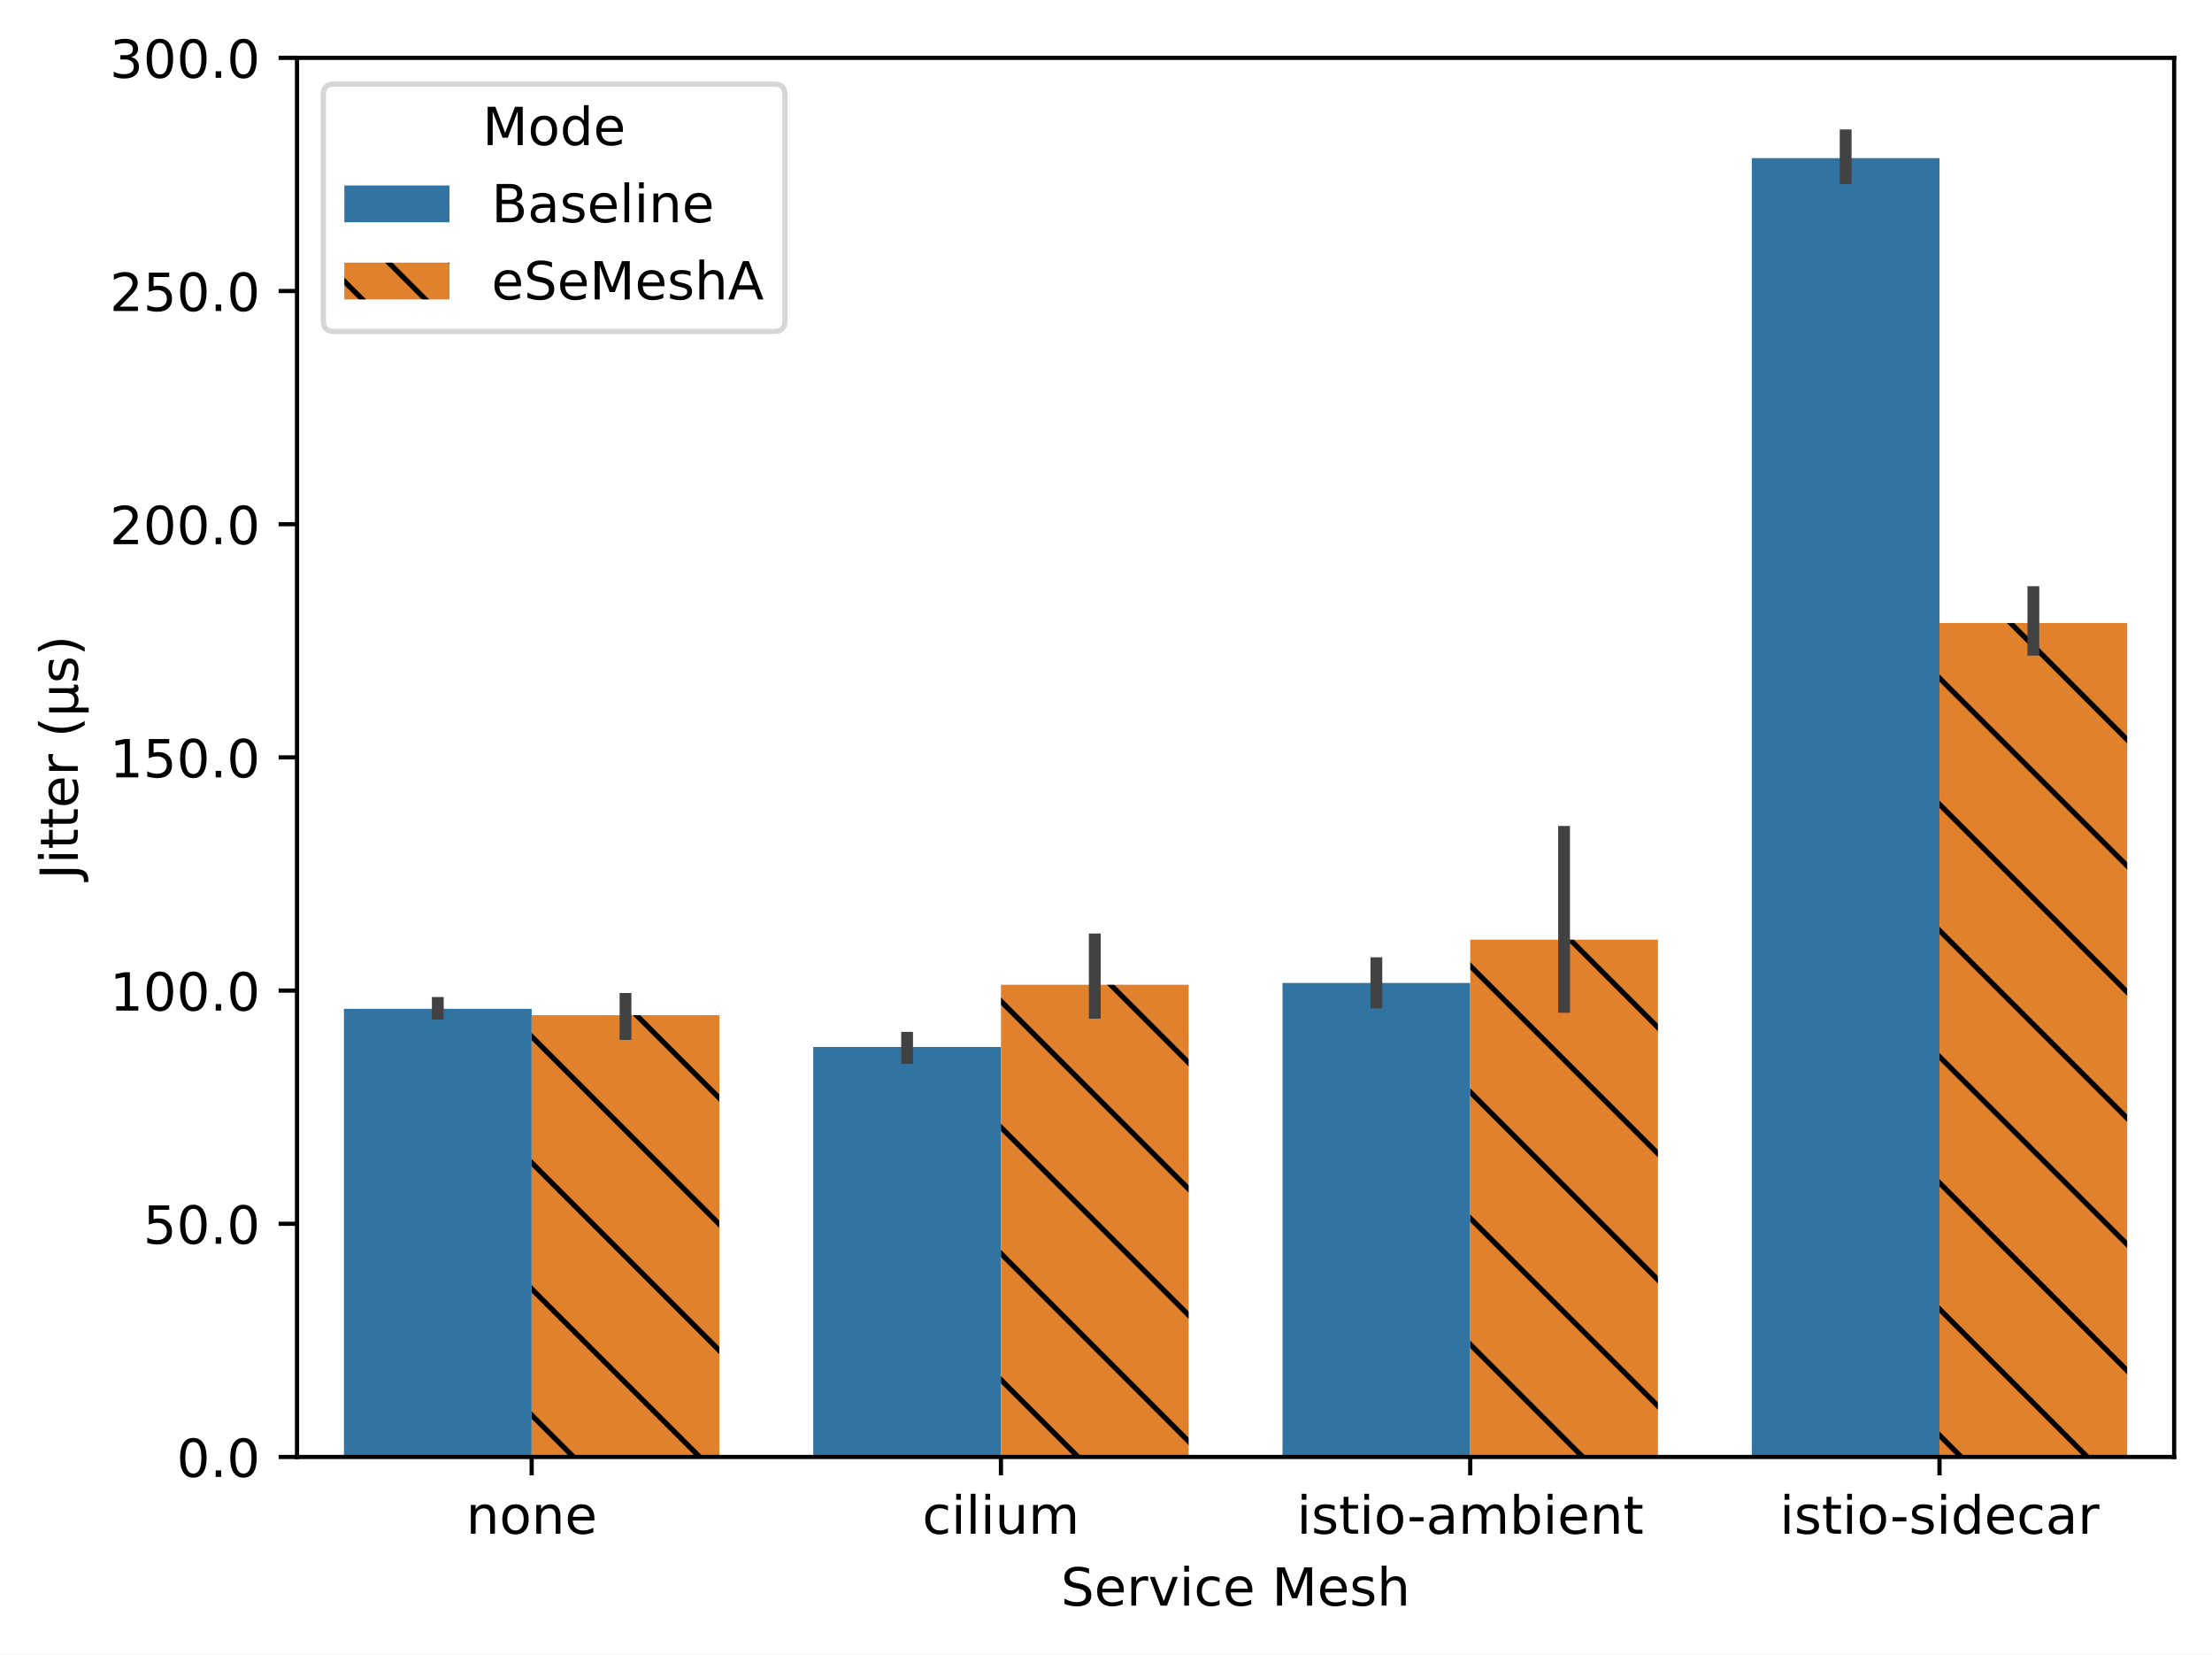
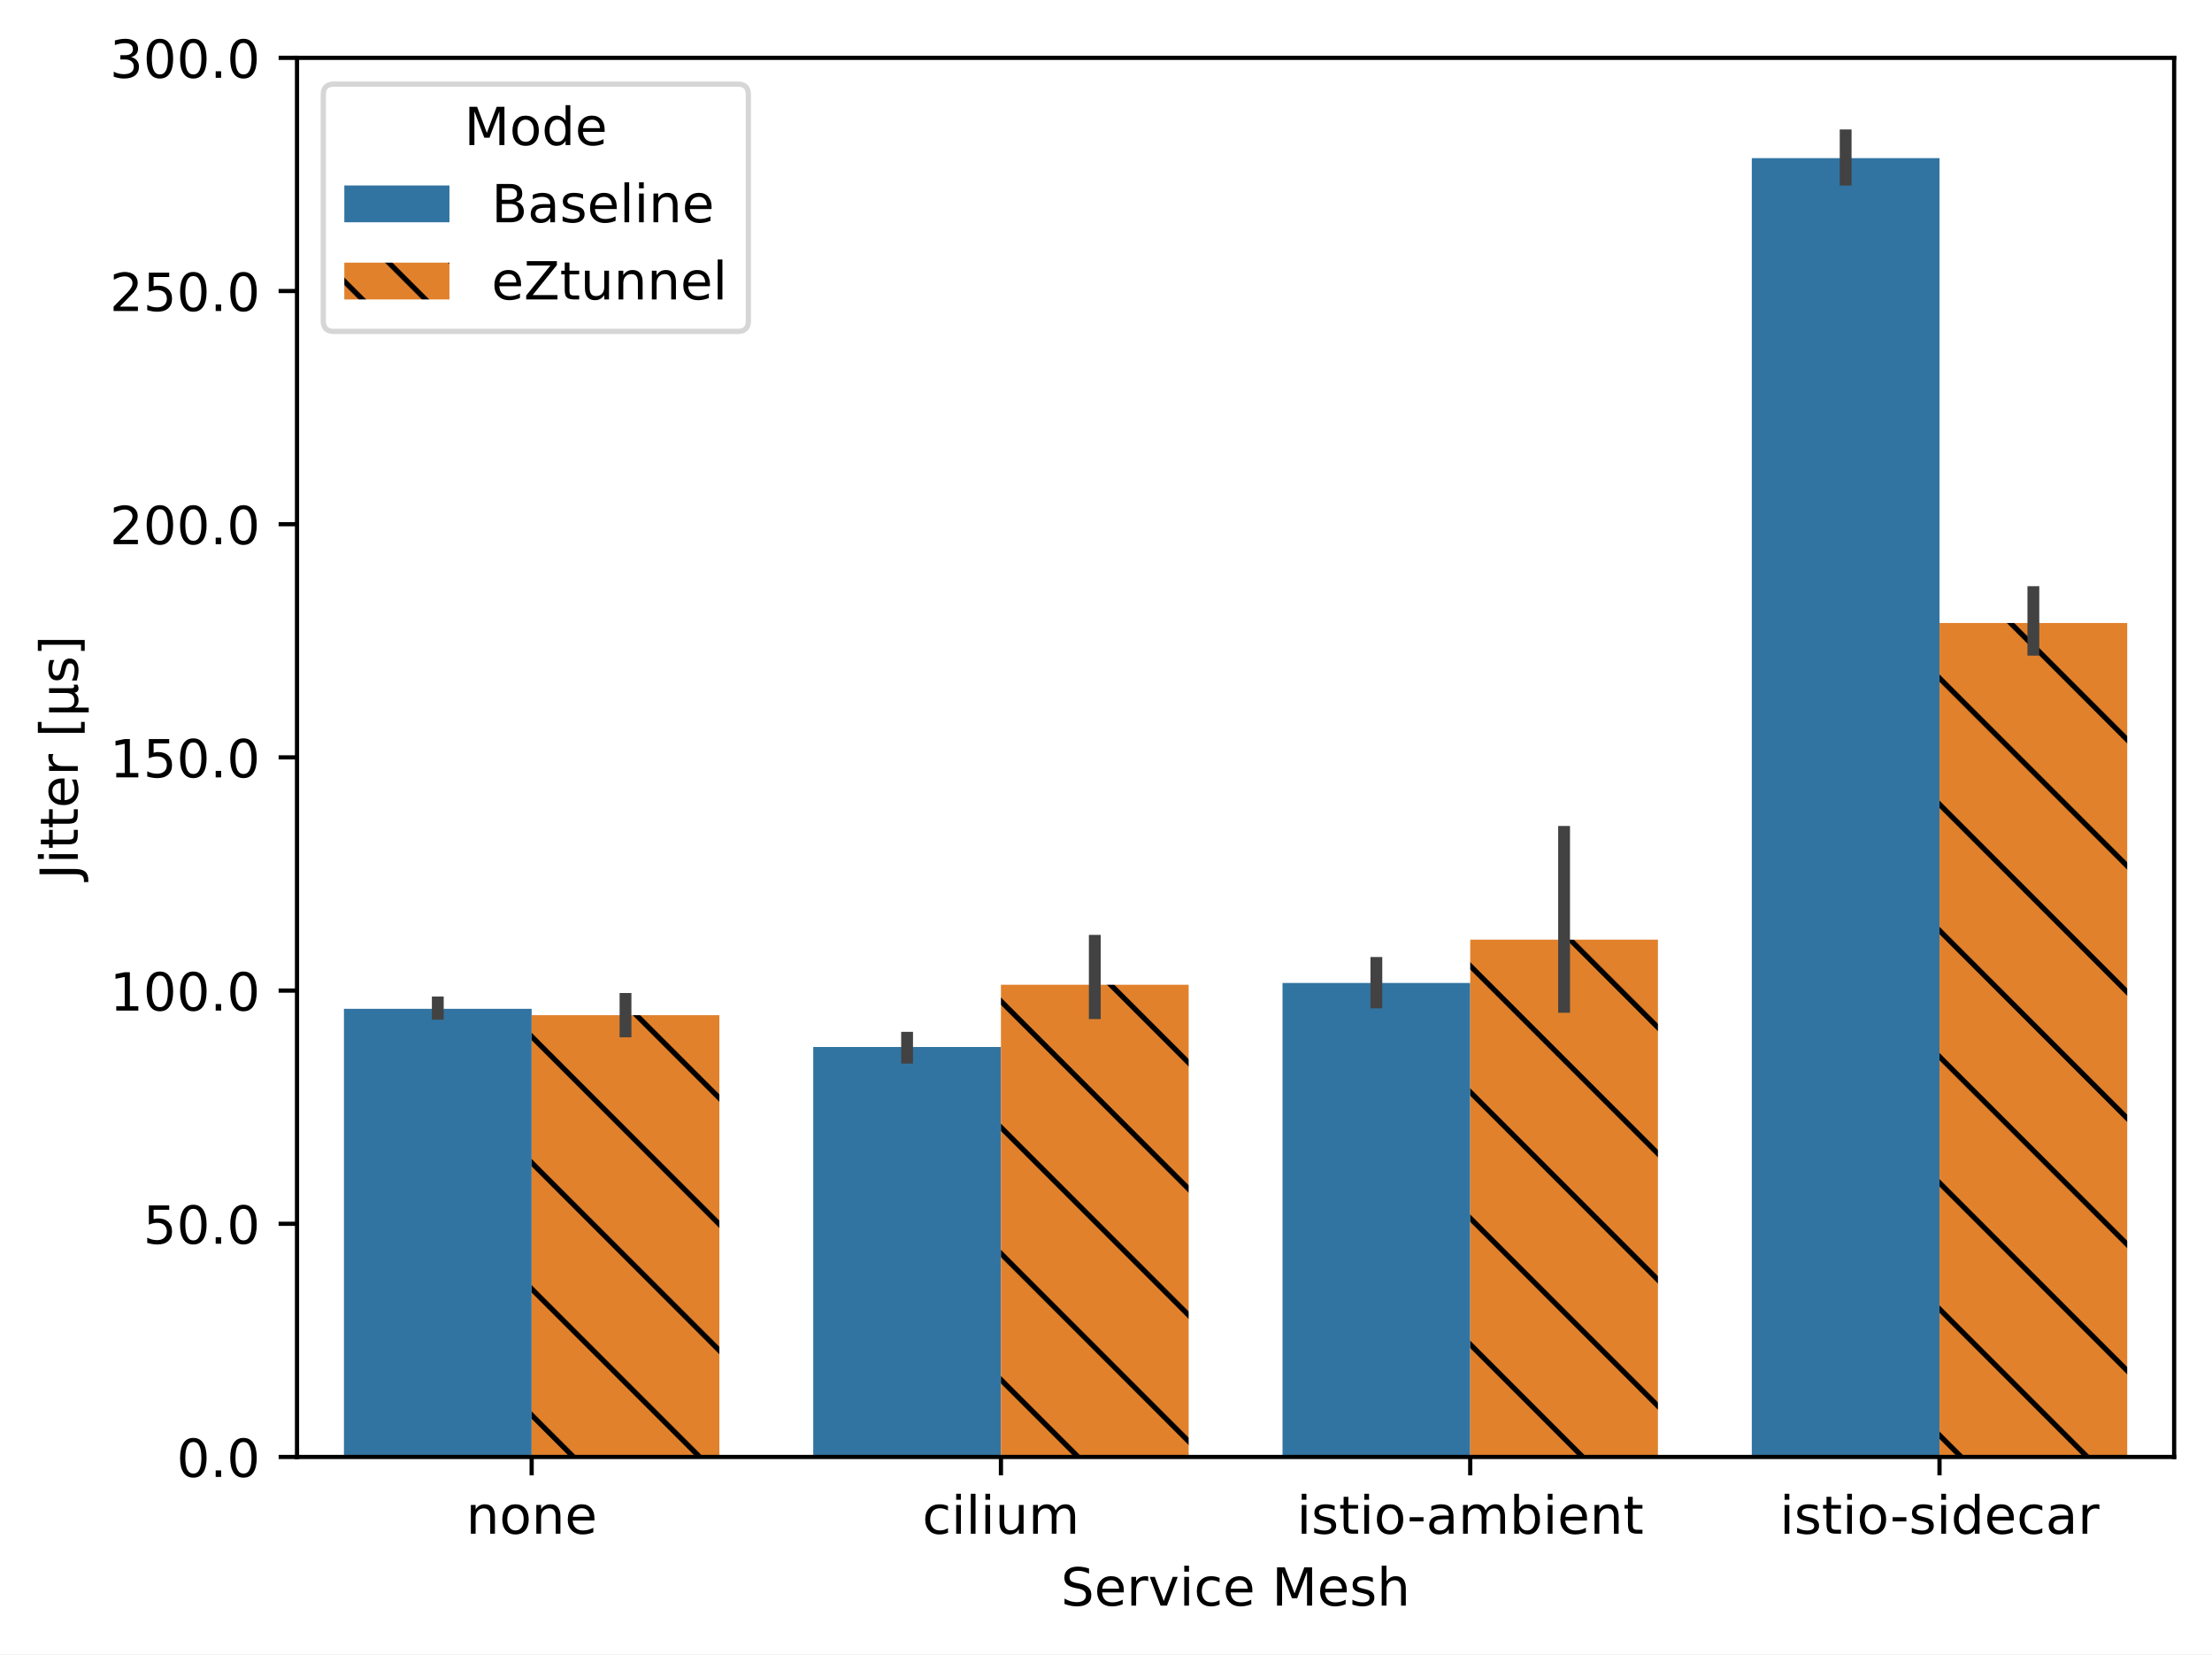
<svg xmlns="http://www.w3.org/2000/svg" xmlns:xlink="http://www.w3.org/1999/xlink" width="420.826pt" height="314.667pt" viewBox="0 0 420.826 314.667" version="1.1">
  <defs>
    <style type="text/css">*{stroke-linejoin: round; stroke-linecap: butt}</style>
  </defs>
  <g id="figure_1">
    <g id="patch_1">
      <path d="M 0 314.667  L 420.826 314.667  L 420.826 0  L 0 0  z " style="fill: #ffffff" />
    </g>
    <g id="axes_1">
      <g id="patch_2">
        <path d="M 56.506 277.111  L 413.626 277.111  L 413.626 10.999  L 56.506 10.999  z " style="fill: #ffffff" />
      </g>
      <g id="patch_3">
        <path d="M 65.434 277.111  L 101.146 277.111  L 101.146 191.876  L 65.434 191.876  z " clip-path="url(#p3c549afa64)" style="fill: #3274a1" />
      </g>
      <g id="patch_4">
        <path d="M 154.714 277.111  L 190.426 277.111  L 190.426 199.13  L 154.714 199.13  z " clip-path="url(#p3c549afa64)" style="fill: #3274a1" />
      </g>
      <g id="patch_5">
        <path d="M 243.994 277.111  L 279.706 277.111  L 279.706 186.956  L 243.994 186.956  z " clip-path="url(#p3c549afa64)" style="fill: #3274a1" />
      </g>
      <g id="patch_6">
        <path d="M 333.274 277.111  L 368.986 277.111  L 368.986 30.08  L 333.274 30.08  z " clip-path="url(#p3c549afa64)" style="fill: #3274a1" />
      </g>
      <g id="patch_7">
        <path d="M 101.146 277.111  L 136.858 277.111  L 136.858 193.081  L 101.146 193.081  z " clip-path="url(#p3c549afa64)" style="fill: url(#he0cd103566)" />
      </g>
      <g id="patch_8">
        <path d="M 190.426 277.111  L 226.138 277.111  L 226.138 187.296  L 190.426 187.296  z " clip-path="url(#p3c549afa64)" style="fill: url(#he0cd103566)" />
      </g>
      <g id="patch_9">
        <path d="M 279.706 277.111  L 315.418 277.111  L 315.418 178.722  L 279.706 178.722  z " clip-path="url(#p3c549afa64)" style="fill: url(#he0cd103566)" />
      </g>
      <g id="patch_10">
        <path d="M 368.986 277.111  L 404.698 277.111  L 404.698 118.493  L 368.986 118.493  z " clip-path="url(#p3c549afa64)" style="fill: url(#he0cd103566)" />
      </g>
      <g id="patch_11">
        <path d="M 101.146 277.111  L 101.146 277.111  L 101.146 277.111  L 101.146 277.111  z " clip-path="url(#p3c549afa64)" style="fill: #3274a1" />
      </g>
      <g id="patch_12">
        <path d="M 101.146 277.111  L 101.146 277.111  L 101.146 277.111  L 101.146 277.111  z " clip-path="url(#p3c549afa64)" style="fill: #e1812c" />
      </g>
      <g id="matplotlib.axis_1">
        <g id="xtick_1">
          <g id="line2d_1">
            <defs>
              <path id="mbcb02aef95" d="M 0 0  L 0 3.5  " style="stroke: #000000; stroke-width: 0.8" />
            </defs>
            <g>
              <use xlink:href="#mbcb02aef95" x="101.146" y="277.111" style="stroke: #000000; stroke-width: 0.8" />
            </g>
          </g>
          <g id="text_1">
            <g transform="translate(88.67281 291.7097) scale(0.1 -0.1)">
              <defs>
                <path id="DejaVuSans-6e" d="M 3513 2113  L 3513 0  L 2938 0  L 2938 2094  Q 2938 2591 2744 2837  Q 2550 3084 2163 3084  Q 1697 3084 1428 2787  Q 1159 2491 1159 1978  L 1159 0  L 581 0  L 581 3500  L 1159 3500  L 1159 2956  Q 1366 3272 1645 3428  Q 1925 3584 2291 3584  Q 2894 3584 3203 3211  Q 3513 2838 3513 2113  z " transform="scale(0.015625)" />
                <path id="DejaVuSans-6f" d="M 1959 3097  Q 1497 3097 1228 2736  Q 959 2375 959 1747  Q 959 1119 1226 758  Q 1494 397 1959 397  Q 2419 397 2687 759  Q 2956 1122 2956 1747  Q 2956 2369 2687 2733  Q 2419 3097 1959 3097  z M 1959 3584  Q 2709 3584 3137 3096  Q 3566 2609 3566 1747  Q 3566 888 3137 398  Q 2709 -91 1959 -91  Q 1206 -91 779 398  Q 353 888 353 1747  Q 353 2609 779 3096  Q 1206 3584 1959 3584  z " transform="scale(0.015625)" />
                <path id="DejaVuSans-65" d="M 3597 1894  L 3597 1613  L 953 1613  Q 991 1019 1311 708  Q 1631 397 2203 397  Q 2534 397 2845 478  Q 3156 559 3463 722  L 3463 178  Q 3153 47 2828 -22  Q 2503 -91 2169 -91  Q 1331 -91 842 396  Q 353 884 353 1716  Q 353 2575 817 3079  Q 1281 3584 2069 3584  Q 2775 3584 3186 3129  Q 3597 2675 3597 1894  z M 3022 2063  Q 3016 2534 2758 2815  Q 2500 3097 2075 3097  Q 1594 3097 1305 2825  Q 1016 2553 972 2059  L 3022 2063  z " transform="scale(0.015625)" />
              </defs>
              <use xlink:href="#DejaVuSans-6e" />
              <use xlink:href="#DejaVuSans-6f" transform="translate(63.37891 0)" />
              <use xlink:href="#DejaVuSans-6e" transform="translate(124.5605 0)" />
              <use xlink:href="#DejaVuSans-65" transform="translate(187.9395 0)" />
            </g>
          </g>
        </g>
        <g id="xtick_2">
          <g id="line2d_2">
            <g>
              <use xlink:href="#mbcb02aef95" x="190.426" y="277.111" style="stroke: #000000; stroke-width: 0.8" />
            </g>
          </g>
          <g id="text_2">
            <g transform="translate(175.4708 291.7097) scale(0.1 -0.1)">
              <defs>
                <path id="DejaVuSans-63" d="M 3122 3366  L 3122 2828  Q 2878 2963 2633 3030  Q 2388 3097 2138 3097  Q 1578 3097 1268 2742  Q 959 2388 959 1747  Q 959 1106 1268 751  Q 1578 397 2138 397  Q 2388 397 2633 464  Q 2878 531 3122 666  L 3122 134  Q 2881 22 2623 -34  Q 2366 -91 2075 -91  Q 1284 -91 818 406  Q 353 903 353 1747  Q 353 2603 823 3093  Q 1294 3584 2113 3584  Q 2378 3584 2631 3529  Q 2884 3475 3122 3366  z " transform="scale(0.015625)" />
                <path id="DejaVuSans-69" d="M 603 3500  L 1178 3500  L 1178 0  L 603 0  L 603 3500  z M 603 4863  L 1178 4863  L 1178 4134  L 603 4134  L 603 4863  z " transform="scale(0.015625)" />
                <path id="DejaVuSans-6c" d="M 603 4863  L 1178 4863  L 1178 0  L 603 0  L 603 4863  z " transform="scale(0.015625)" />
                <path id="DejaVuSans-75" d="M 544 1381  L 544 3500  L 1119 3500  L 1119 1403  Q 1119 906 1312 657  Q 1506 409 1894 409  Q 2359 409 2629 706  Q 2900 1003 2900 1516  L 2900 3500  L 3475 3500  L 3475 0  L 2900 0  L 2900 538  Q 2691 219 2414 64  Q 2138 -91 1772 -91  Q 1169 -91 856 284  Q 544 659 544 1381  z M 1991 3584  L 1991 3584  z " transform="scale(0.015625)" />
                <path id="DejaVuSans-6d" d="M 3328 2828  Q 3544 3216 3844 3400  Q 4144 3584 4550 3584  Q 5097 3584 5394 3201  Q 5691 2819 5691 2113  L 5691 0  L 5113 0  L 5113 2094  Q 5113 2597 4934 2840  Q 4756 3084 4391 3084  Q 3944 3084 3684 2787  Q 3425 2491 3425 1978  L 3425 0  L 2847 0  L 2847 2094  Q 2847 2600 2669 2842  Q 2491 3084 2119 3084  Q 1678 3084 1418 2786  Q 1159 2488 1159 1978  L 1159 0  L 581 0  L 581 3500  L 1159 3500  L 1159 2956  Q 1356 3278 1631 3431  Q 1906 3584 2284 3584  Q 2666 3584 2933 3390  Q 3200 3197 3328 2828  z " transform="scale(0.015625)" />
              </defs>
              <use xlink:href="#DejaVuSans-63" />
              <use xlink:href="#DejaVuSans-69" transform="translate(54.98047 0)" />
              <use xlink:href="#DejaVuSans-6c" transform="translate(82.76367 0)" />
              <use xlink:href="#DejaVuSans-69" transform="translate(110.5469 0)" />
              <use xlink:href="#DejaVuSans-75" transform="translate(138.3301 0)" />
              <use xlink:href="#DejaVuSans-6d" transform="translate(201.709 0)" />
            </g>
          </g>
        </g>
        <g id="xtick_3">
          <g id="line2d_3">
            <g>
              <use xlink:href="#mbcb02aef95" x="279.706" y="277.111" style="stroke: #000000; stroke-width: 0.8" />
            </g>
          </g>
          <g id="text_3">
            <g transform="translate(246.7031 291.7097) scale(0.1 -0.1)">
              <defs>
                <path id="DejaVuSans-73" d="M 2834 3397  L 2834 2853  Q 2591 2978 2328 3040  Q 2066 3103 1784 3103  Q 1356 3103 1142 2972  Q 928 2841 928 2578  Q 928 2378 1081 2264  Q 1234 2150 1697 2047  L 1894 2003  Q 2506 1872 2764 1633  Q 3022 1394 3022 966  Q 3022 478 2636 193  Q 2250 -91 1575 -91  Q 1294 -91 989 -36  Q 684 19 347 128  L 347 722  Q 666 556 975 473  Q 1284 391 1588 391  Q 1994 391 2212 530  Q 2431 669 2431 922  Q 2431 1156 2273 1281  Q 2116 1406 1581 1522  L 1381 1569  Q 847 1681 609 1914  Q 372 2147 372 2553  Q 372 3047 722 3315  Q 1072 3584 1716 3584  Q 2034 3584 2315 3537  Q 2597 3491 2834 3397  z " transform="scale(0.015625)" />
                <path id="DejaVuSans-74" d="M 1172 4494  L 1172 3500  L 2356 3500  L 2356 3053  L 1172 3053  L 1172 1153  Q 1172 725 1289 603  Q 1406 481 1766 481  L 2356 481  L 2356 0  L 1766 0  Q 1100 0 847 248  Q 594 497 594 1153  L 594 3053  L 172 3053  L 172 3500  L 594 3500  L 594 4494  L 1172 4494  z " transform="scale(0.015625)" />
                <path id="DejaVuSans-2d" d="M 313 2009  L 1997 2009  L 1997 1497  L 313 1497  L 313 2009  z " transform="scale(0.015625)" />
                <path id="DejaVuSans-61" d="M 2194 1759  Q 1497 1759 1228 1600  Q 959 1441 959 1056  Q 959 750 1161 570  Q 1363 391 1709 391  Q 2188 391 2477 730  Q 2766 1069 2766 1631  L 2766 1759  L 2194 1759  z M 3341 1997  L 3341 0  L 2766 0  L 2766 531  Q 2569 213 2275 61  Q 1981 -91 1556 -91  Q 1019 -91 701 211  Q 384 513 384 1019  Q 384 1609 779 1909  Q 1175 2209 1959 2209  L 2766 2209  L 2766 2266  Q 2766 2663 2505 2880  Q 2244 3097 1772 3097  Q 1472 3097 1187 3025  Q 903 2953 641 2809  L 641 3341  Q 956 3463 1253 3523  Q 1550 3584 1831 3584  Q 2591 3584 2966 3190  Q 3341 2797 3341 1997  z " transform="scale(0.015625)" />
                <path id="DejaVuSans-62" d="M 3116 1747  Q 3116 2381 2855 2742  Q 2594 3103 2138 3103  Q 1681 3103 1420 2742  Q 1159 2381 1159 1747  Q 1159 1113 1420 752  Q 1681 391 2138 391  Q 2594 391 2855 752  Q 3116 1113 3116 1747  z M 1159 2969  Q 1341 3281 1617 3432  Q 1894 3584 2278 3584  Q 2916 3584 3314 3078  Q 3713 2572 3713 1747  Q 3713 922 3314 415  Q 2916 -91 2278 -91  Q 1894 -91 1617 61  Q 1341 213 1159 525  L 1159 0  L 581 0  L 581 4863  L 1159 4863  L 1159 2969  z " transform="scale(0.015625)" />
              </defs>
              <use xlink:href="#DejaVuSans-69" />
              <use xlink:href="#DejaVuSans-73" transform="translate(27.7832 0)" />
              <use xlink:href="#DejaVuSans-74" transform="translate(79.88281 0)" />
              <use xlink:href="#DejaVuSans-69" transform="translate(119.0918 0)" />
              <use xlink:href="#DejaVuSans-6f" transform="translate(146.875 0)" />
              <use xlink:href="#DejaVuSans-2d" transform="translate(209.9316 0)" />
              <use xlink:href="#DejaVuSans-61" transform="translate(246.0156 0)" />
              <use xlink:href="#DejaVuSans-6d" transform="translate(307.2949 0)" />
              <use xlink:href="#DejaVuSans-62" transform="translate(404.707 0)" />
              <use xlink:href="#DejaVuSans-69" transform="translate(468.1836 0)" />
              <use xlink:href="#DejaVuSans-65" transform="translate(495.9668 0)" />
              <use xlink:href="#DejaVuSans-6e" transform="translate(557.4902 0)" />
              <use xlink:href="#DejaVuSans-74" transform="translate(620.8691 0)" />
            </g>
          </g>
        </g>
        <g id="xtick_4">
          <g id="line2d_4">
            <g>
              <use xlink:href="#mbcb02aef95" x="368.986" y="277.111" style="stroke: #000000; stroke-width: 0.8" />
            </g>
          </g>
          <g id="text_4">
            <g transform="translate(338.573 291.7097) scale(0.1 -0.1)">
              <defs>
                <path id="DejaVuSans-64" d="M 2906 2969  L 2906 4863  L 3481 4863  L 3481 0  L 2906 0  L 2906 525  Q 2725 213 2448 61  Q 2172 -91 1784 -91  Q 1150 -91 751 415  Q 353 922 353 1747  Q 353 2572 751 3078  Q 1150 3584 1784 3584  Q 2172 3584 2448 3432  Q 2725 3281 2906 2969  z M 947 1747  Q 947 1113 1208 752  Q 1469 391 1925 391  Q 2381 391 2643 752  Q 2906 1113 2906 1747  Q 2906 2381 2643 2742  Q 2381 3103 1925 3103  Q 1469 3103 1208 2742  Q 947 2381 947 1747  z " transform="scale(0.015625)" />
                <path id="DejaVuSans-72" d="M 2631 2963  Q 2534 3019 2420 3045  Q 2306 3072 2169 3072  Q 1681 3072 1420 2755  Q 1159 2438 1159 1844  L 1159 0  L 581 0  L 581 3500  L 1159 3500  L 1159 2956  Q 1341 3275 1631 3429  Q 1922 3584 2338 3584  Q 2397 3584 2469 3576  Q 2541 3569 2628 3553  L 2631 2963  z " transform="scale(0.015625)" />
              </defs>
              <use xlink:href="#DejaVuSans-69" />
              <use xlink:href="#DejaVuSans-73" transform="translate(27.7832 0)" />
              <use xlink:href="#DejaVuSans-74" transform="translate(79.88281 0)" />
              <use xlink:href="#DejaVuSans-69" transform="translate(119.0918 0)" />
              <use xlink:href="#DejaVuSans-6f" transform="translate(146.875 0)" />
              <use xlink:href="#DejaVuSans-2d" transform="translate(209.9316 0)" />
              <use xlink:href="#DejaVuSans-73" transform="translate(246.0156 0)" />
              <use xlink:href="#DejaVuSans-69" transform="translate(298.1152 0)" />
              <use xlink:href="#DejaVuSans-64" transform="translate(325.8984 0)" />
              <use xlink:href="#DejaVuSans-65" transform="translate(389.375 0)" />
              <use xlink:href="#DejaVuSans-63" transform="translate(450.8984 0)" />
              <use xlink:href="#DejaVuSans-61" transform="translate(505.8789 0)" />
              <use xlink:href="#DejaVuSans-72" transform="translate(567.1582 0)" />
            </g>
          </g>
        </g>
        <g id="text_5">
          <g transform="translate(201.8327 305.3878) scale(0.1 -0.1)">
            <defs>
              <path id="DejaVuSans-53" d="M 3425 4513  L 3425 3897  Q 3066 4069 2747 4153  Q 2428 4238 2131 4238  Q 1616 4238 1336 4038  Q 1056 3838 1056 3469  Q 1056 3159 1242 3001  Q 1428 2844 1947 2747  L 2328 2669  Q 3034 2534 3370 2195  Q 3706 1856 3706 1288  Q 3706 609 3251 259  Q 2797 -91 1919 -91  Q 1588 -91 1214 -16  Q 841 59 441 206  L 441 856  Q 825 641 1194 531  Q 1563 422 1919 422  Q 2459 422 2753 634  Q 3047 847 3047 1241  Q 3047 1584 2836 1778  Q 2625 1972 2144 2069  L 1759 2144  Q 1053 2284 737 2584  Q 422 2884 422 3419  Q 422 4038 858 4394  Q 1294 4750 2059 4750  Q 2388 4750 2728 4690  Q 3069 4631 3425 4513  z " transform="scale(0.015625)" />
              <path id="DejaVuSans-76" d="M 191 3500  L 800 3500  L 1894 563  L 2988 3500  L 3597 3500  L 2284 0  L 1503 0  L 191 3500  z " transform="scale(0.015625)" />
              <path id="DejaVuSans-20" transform="scale(0.015625)" />
              <path id="DejaVuSans-4d" d="M 628 4666  L 1569 4666  L 2759 1491  L 3956 4666  L 4897 4666  L 4897 0  L 4281 0  L 4281 4097  L 3078 897  L 2444 897  L 1241 4097  L 1241 0  L 628 0  L 628 4666  z " transform="scale(0.015625)" />
              <path id="DejaVuSans-68" d="M 3513 2113  L 3513 0  L 2938 0  L 2938 2094  Q 2938 2591 2744 2837  Q 2550 3084 2163 3084  Q 1697 3084 1428 2787  Q 1159 2491 1159 1978  L 1159 0  L 581 0  L 581 4863  L 1159 4863  L 1159 2956  Q 1366 3272 1645 3428  Q 1925 3584 2291 3584  Q 2894 3584 3203 3211  Q 3513 2838 3513 2113  z " transform="scale(0.015625)" />
            </defs>
            <use xlink:href="#DejaVuSans-53" />
            <use xlink:href="#DejaVuSans-65" transform="translate(63.47656 0)" />
            <use xlink:href="#DejaVuSans-72" transform="translate(125 0)" />
            <use xlink:href="#DejaVuSans-76" transform="translate(166.1133 0)" />
            <use xlink:href="#DejaVuSans-69" transform="translate(225.293 0)" />
            <use xlink:href="#DejaVuSans-63" transform="translate(253.0762 0)" />
            <use xlink:href="#DejaVuSans-65" transform="translate(308.0566 0)" />
            <use xlink:href="#DejaVuSans-20" transform="translate(369.5801 0)" />
            <use xlink:href="#DejaVuSans-4d" transform="translate(401.3672 0)" />
            <use xlink:href="#DejaVuSans-65" transform="translate(487.6465 0)" />
            <use xlink:href="#DejaVuSans-73" transform="translate(549.1699 0)" />
            <use xlink:href="#DejaVuSans-68" transform="translate(601.2695 0)" />
          </g>
        </g>
      </g>
      <g id="matplotlib.axis_2">
        <g id="ytick_1">
          <g id="line2d_5">
            <defs>
              <path id="me5179b328b" d="M 0 0  L -3.5 0  " style="stroke: #000000; stroke-width: 0.8" />
            </defs>
            <g>
              <use xlink:href="#me5179b328b" x="56.506" y="277.111" style="stroke: #000000; stroke-width: 0.8" />
            </g>
          </g>
          <g id="text_6">
            <g transform="translate(33.60312 280.9104) scale(0.1 -0.1)">
              <defs>
                <path id="DejaVuSans-30" d="M 2034 4250  Q 1547 4250 1301 3770  Q 1056 3291 1056 2328  Q 1056 1369 1301 889  Q 1547 409 2034 409  Q 2525 409 2770 889  Q 3016 1369 3016 2328  Q 3016 3291 2770 3770  Q 2525 4250 2034 4250  z M 2034 4750  Q 2819 4750 3233 4129  Q 3647 3509 3647 2328  Q 3647 1150 3233 529  Q 2819 -91 2034 -91  Q 1250 -91 836 529  Q 422 1150 422 2328  Q 422 3509 836 4129  Q 1250 4750 2034 4750  z " transform="scale(0.015625)" />
                <path id="DejaVuSans-2e" d="M 684 794  L 1344 794  L 1344 0  L 684 0  L 684 794  z " transform="scale(0.015625)" />
              </defs>
              <use xlink:href="#DejaVuSans-30" />
              <use xlink:href="#DejaVuSans-2e" transform="translate(63.62305 0)" />
              <use xlink:href="#DejaVuSans-30" transform="translate(95.41016 0)" />
            </g>
          </g>
        </g>
        <g id="ytick_2">
          <g id="line2d_6">
            <g>
              <use xlink:href="#me5179b328b" x="56.506" y="232.759" style="stroke: #000000; stroke-width: 0.8" />
            </g>
          </g>
          <g id="text_7">
            <g transform="translate(27.24063 236.5584) scale(0.1 -0.1)">
              <defs>
                <path id="DejaVuSans-35" d="M 691 4666  L 3169 4666  L 3169 4134  L 1269 4134  L 1269 2991  Q 1406 3038 1543 3061  Q 1681 3084 1819 3084  Q 2600 3084 3056 2656  Q 3513 2228 3513 1497  Q 3513 744 3044 326  Q 2575 -91 1722 -91  Q 1428 -91 1123 -41  Q 819 9 494 109  L 494 744  Q 775 591 1075 516  Q 1375 441 1709 441  Q 2250 441 2565 725  Q 2881 1009 2881 1497  Q 2881 1984 2565 2268  Q 2250 2553 1709 2553  Q 1456 2553 1204 2497  Q 953 2441 691 2322  L 691 4666  z " transform="scale(0.015625)" />
              </defs>
              <use xlink:href="#DejaVuSans-35" />
              <use xlink:href="#DejaVuSans-30" transform="translate(63.62305 0)" />
              <use xlink:href="#DejaVuSans-2e" transform="translate(127.2461 0)" />
              <use xlink:href="#DejaVuSans-30" transform="translate(159.0332 0)" />
            </g>
          </g>
        </g>
        <g id="ytick_3">
          <g id="line2d_7">
            <g>
              <use xlink:href="#me5179b328b" x="56.506" y="188.407" style="stroke: #000000; stroke-width: 0.8" />
            </g>
          </g>
          <g id="text_8">
            <g transform="translate(20.87813 192.2064) scale(0.1 -0.1)">
              <defs>
                <path id="DejaVuSans-31" d="M 794 531  L 1825 531  L 1825 4091  L 703 3866  L 703 4441  L 1819 4666  L 2450 4666  L 2450 531  L 3481 531  L 3481 0  L 794 0  L 794 531  z " transform="scale(0.015625)" />
              </defs>
              <use xlink:href="#DejaVuSans-31" />
              <use xlink:href="#DejaVuSans-30" transform="translate(63.62305 0)" />
              <use xlink:href="#DejaVuSans-30" transform="translate(127.2461 0)" />
              <use xlink:href="#DejaVuSans-2e" transform="translate(190.8691 0)" />
              <use xlink:href="#DejaVuSans-30" transform="translate(222.6562 0)" />
            </g>
          </g>
        </g>
        <g id="ytick_4">
          <g id="line2d_8">
            <g>
              <use xlink:href="#me5179b328b" x="56.506" y="144.055" style="stroke: #000000; stroke-width: 0.8" />
            </g>
          </g>
          <g id="text_9">
            <g transform="translate(20.87813 147.8544) scale(0.1 -0.1)">
              <use xlink:href="#DejaVuSans-31" />
              <use xlink:href="#DejaVuSans-35" transform="translate(63.62305 0)" />
              <use xlink:href="#DejaVuSans-30" transform="translate(127.2461 0)" />
              <use xlink:href="#DejaVuSans-2e" transform="translate(190.8691 0)" />
              <use xlink:href="#DejaVuSans-30" transform="translate(222.6562 0)" />
            </g>
          </g>
        </g>
        <g id="ytick_5">
          <g id="line2d_9">
            <g>
              <use xlink:href="#me5179b328b" x="56.506" y="99.703" style="stroke: #000000; stroke-width: 0.8" />
            </g>
          </g>
          <g id="text_10">
            <g transform="translate(20.87813 103.5024) scale(0.1 -0.1)">
              <defs>
                <path id="DejaVuSans-32" d="M 1228 531  L 3431 531  L 3431 0  L 469 0  L 469 531  Q 828 903 1448 1529  Q 2069 2156 2228 2338  Q 2531 2678 2651 2914  Q 2772 3150 2772 3378  Q 2772 3750 2511 3984  Q 2250 4219 1831 4219  Q 1534 4219 1204 4116  Q 875 4013 500 3803  L 500 4441  Q 881 4594 1212 4672  Q 1544 4750 1819 4750  Q 2544 4750 2975 4387  Q 3406 4025 3406 3419  Q 3406 3131 3298 2873  Q 3191 2616 2906 2266  Q 2828 2175 2409 1742  Q 1991 1309 1228 531  z " transform="scale(0.015625)" />
              </defs>
              <use xlink:href="#DejaVuSans-32" />
              <use xlink:href="#DejaVuSans-30" transform="translate(63.62305 0)" />
              <use xlink:href="#DejaVuSans-30" transform="translate(127.2461 0)" />
              <use xlink:href="#DejaVuSans-2e" transform="translate(190.8691 0)" />
              <use xlink:href="#DejaVuSans-30" transform="translate(222.6562 0)" />
            </g>
          </g>
        </g>
        <g id="ytick_6">
          <g id="line2d_10">
            <g>
              <use xlink:href="#me5179b328b" x="56.506" y="55.351" style="stroke: #000000; stroke-width: 0.8" />
            </g>
          </g>
          <g id="text_11">
            <g transform="translate(20.87813 59.15044) scale(0.1 -0.1)">
              <use xlink:href="#DejaVuSans-32" />
              <use xlink:href="#DejaVuSans-35" transform="translate(63.62305 0)" />
              <use xlink:href="#DejaVuSans-30" transform="translate(127.2461 0)" />
              <use xlink:href="#DejaVuSans-2e" transform="translate(190.8691 0)" />
              <use xlink:href="#DejaVuSans-30" transform="translate(222.6562 0)" />
            </g>
          </g>
        </g>
        <g id="ytick_7">
          <g id="line2d_11">
            <g>
              <use xlink:href="#me5179b328b" x="56.506" y="10.999" style="stroke: #000000; stroke-width: 0.8" />
            </g>
          </g>
          <g id="text_12">
            <g transform="translate(20.87813 14.79844) scale(0.1 -0.1)">
              <defs>
                <path id="DejaVuSans-33" d="M 2597 2516  Q 3050 2419 3304 2112  Q 3559 1806 3559 1356  Q 3559 666 3084 287  Q 2609 -91 1734 -91  Q 1441 -91 1130 -33  Q 819 25 488 141  L 488 750  Q 750 597 1062 519  Q 1375 441 1716 441  Q 2309 441 2620 675  Q 2931 909 2931 1356  Q 2931 1769 2642 2001  Q 2353 2234 1838 2234  L 1294 2234  L 1294 2753  L 1863 2753  Q 2328 2753 2575 2939  Q 2822 3125 2822 3475  Q 2822 3834 2567 4026  Q 2313 4219 1838 4219  Q 1578 4219 1281 4162  Q 984 4106 628 3988  L 628 4550  Q 988 4650 1302 4700  Q 1616 4750 1894 4750  Q 2613 4750 3031 4423  Q 3450 4097 3450 3541  Q 3450 3153 3228 2886  Q 3006 2619 2597 2516  z " transform="scale(0.015625)" />
              </defs>
              <use xlink:href="#DejaVuSans-33" />
              <use xlink:href="#DejaVuSans-30" transform="translate(63.62305 0)" />
              <use xlink:href="#DejaVuSans-30" transform="translate(127.2461 0)" />
              <use xlink:href="#DejaVuSans-2e" transform="translate(190.8691 0)" />
              <use xlink:href="#DejaVuSans-30" transform="translate(222.6562 0)" />
            </g>
          </g>
        </g>
        <g id="text_13">
          <g transform="translate(14.79844 167.2482) rotate(-90) scale(0.1 -0.1)">
            <defs>
              <path id="DejaVuSans-4a" d="M 628 4666  L 1259 4666  L 1259 325  Q 1259 -519 939 -900  Q 619 -1281 -91 -1281  L -331 -1281  L -331 -750  L -134 -750  Q 284 -750 456 -515  Q 628 -281 628 325  L 628 4666  z " transform="scale(0.015625)" />
-               <path id="DejaVuSans-28" d="M 1984 4856  Q 1566 4138 1362 3434  Q 1159 2731 1159 2009  Q 1159 1288 1364 580  Q 1569 -128 1984 -844  L 1484 -844  Q 1016 -109 783 600  Q 550 1309 550 2009  Q 550 2706 781 3412  Q 1013 4119 1484 4856  L 1984 4856  z " transform="scale(0.015625)" />
+               <path id="DejaVuSans-5b" d="M 550 4863  L 1875 4863  L 1875 4416  L 1125 4416  L 1125 -397  L 1875 -397  L 1875 -844  L 550 -844  L 550 4863  z " transform="scale(0.015625)" />
              <path id="DejaVuSans-b5" d="M 544 -1331  L 544 3500  L 1119 3500  L 1119 1325  Q 1119 872 1334 640  Q 1550 409 1972 409  Q 2434 409 2667 671  Q 2900 934 2900 1459  L 2900 3500  L 3475 3500  L 3475 806  Q 3475 619 3529 530  Q 3584 441 3700 441  Q 3728 441 3778 458  Q 3828 475 3916 513  L 3916 50  Q 3788 -22 3673 -56  Q 3559 -91 3450 -91  Q 3234 -91 3106 31  Q 2978 153 2931 403  Q 2775 156 2548 32  Q 2322 -91 2016 -91  Q 1697 -91 1473 31  Q 1250 153 1119 397  L 1119 -1331  L 544 -1331  z " transform="scale(0.015625)" />
-               <path id="DejaVuSans-29" d="M 513 4856  L 1013 4856  Q 1481 4119 1714 3412  Q 1947 2706 1947 2009  Q 1947 1309 1714 600  Q 1481 -109 1013 -844  L 513 -844  Q 928 -128 1133 580  Q 1338 1288 1338 2009  Q 1338 2731 1133 3434  Q 928 4138 513 4856  z " transform="scale(0.015625)" />
+               <path id="DejaVuSans-5d" d="M 1947 4863  L 1947 -844  L 622 -844  L 622 -397  L 1369 -397  L 1369 4416  L 622 4416  L 622 4863  L 1947 4863  z " transform="scale(0.015625)" />
            </defs>
            <use xlink:href="#DejaVuSans-4a" />
            <use xlink:href="#DejaVuSans-69" transform="translate(29.49219 0)" />
            <use xlink:href="#DejaVuSans-74" transform="translate(57.27539 0)" />
            <use xlink:href="#DejaVuSans-74" transform="translate(96.48438 0)" />
            <use xlink:href="#DejaVuSans-65" transform="translate(135.6934 0)" />
            <use xlink:href="#DejaVuSans-72" transform="translate(197.2168 0)" />
            <use xlink:href="#DejaVuSans-20" transform="translate(238.3301 0)" />
-             <use xlink:href="#DejaVuSans-28" transform="translate(270.1172 0)" />
+             <use xlink:href="#DejaVuSans-5b" transform="translate(270.1172 0)" />
            <use xlink:href="#DejaVuSans-b5" transform="translate(309.1309 0)" />
            <use xlink:href="#DejaVuSans-73" transform="translate(372.7539 0)" />
-             <use xlink:href="#DejaVuSans-29" transform="translate(424.8535 0)" />
+             <use xlink:href="#DejaVuSans-5d" transform="translate(424.8535 0)" />
          </g>
        </g>
      </g>
      <g id="line2d_12">
-         <path d="M 83.29 192.819  L 83.29 190.759  " clip-path="url(#p3c549afa64)" style="fill: none; stroke: #424242; stroke-width: 2.25; stroke-linecap: square" />
+         <path d="M 83.29 192.816  L 83.29 190.665  " clip-path="url(#p3c549afa64)" style="fill: none; stroke: #424242; stroke-width: 2.25; stroke-linecap: square" />
      </g>
      <g id="line2d_13">
-         <path d="M 172.57 201.22  L 172.57 197.376  " clip-path="url(#p3c549afa64)" style="fill: none; stroke: #424242; stroke-width: 2.25; stroke-linecap: square" />
+         <path d="M 172.57 201.16  L 172.57 197.378  " clip-path="url(#p3c549afa64)" style="fill: none; stroke: #424242; stroke-width: 2.25; stroke-linecap: square" />
      </g>
      <g id="line2d_14">
-         <path d="M 261.85 190.66  L 261.85 183.205  " clip-path="url(#p3c549afa64)" style="fill: none; stroke: #424242; stroke-width: 2.25; stroke-linecap: square" />
+         <path d="M 261.85 190.66  L 261.85 183.144  " clip-path="url(#p3c549afa64)" style="fill: none; stroke: #424242; stroke-width: 2.25; stroke-linecap: square" />
      </g>
      <g id="line2d_15">
-         <path d="M 351.13 33.878  L 351.13 25.751  " clip-path="url(#p3c549afa64)" style="fill: none; stroke: #424242; stroke-width: 2.25; stroke-linecap: square" />
+         <path d="M 351.13 34.169  L 351.13 25.751  " clip-path="url(#p3c549afa64)" style="fill: none; stroke: #424242; stroke-width: 2.25; stroke-linecap: square" />
      </g>
      <g id="line2d_16">
-         <path d="M 119.002 196.665  L 119.002 189.992  " clip-path="url(#p3c549afa64)" style="fill: none; stroke: #424242; stroke-width: 2.25; stroke-linecap: square" />
+         <path d="M 119.002 196.169  L 119.002 189.992  " clip-path="url(#p3c549afa64)" style="fill: none; stroke: #424242; stroke-width: 2.25; stroke-linecap: square" />
      </g>
      <g id="line2d_17">
-         <path d="M 208.282 192.622  L 208.282 178.684  " clip-path="url(#p3c549afa64)" style="fill: none; stroke: #424242; stroke-width: 2.25; stroke-linecap: square" />
+         <path d="M 208.282 192.706  L 208.282 178.939  " clip-path="url(#p3c549afa64)" style="fill: none; stroke: #424242; stroke-width: 2.25; stroke-linecap: square" />
      </g>
      <g id="line2d_18">
        <path d="M 297.562 191.506  L 297.562 158.219  " clip-path="url(#p3c549afa64)" style="fill: none; stroke: #424242; stroke-width: 2.25; stroke-linecap: square" />
      </g>
      <g id="line2d_19">
        <path d="M 386.842 123.577  L 386.842 112.611  " clip-path="url(#p3c549afa64)" style="fill: none; stroke: #424242; stroke-width: 2.25; stroke-linecap: square" />
      </g>
      <g id="patch_13">
        <path d="M 56.506 277.111  L 56.506 10.999  " style="fill: none; stroke: #000000; stroke-width: 0.8; stroke-linejoin: miter; stroke-linecap: square" />
      </g>
      <g id="patch_14">
        <path d="M 413.626 277.111  L 413.626 10.999  " style="fill: none; stroke: #000000; stroke-width: 0.8; stroke-linejoin: miter; stroke-linecap: square" />
      </g>
      <g id="patch_15">
        <path d="M 56.506 277.111  L 413.626 277.111  " style="fill: none; stroke: #000000; stroke-width: 0.8; stroke-linejoin: miter; stroke-linecap: square" />
      </g>
      <g id="patch_16">
        <path d="M 56.506 10.999  L 413.626 10.999  " style="fill: none; stroke: #000000; stroke-width: 0.8; stroke-linejoin: miter; stroke-linecap: square" />
      </g>
      <g id="legend_1">
        <g id="patch_17">
-           <path d="M 63.506 63.034  L 147.33 63.034  Q 149.33 63.034 149.33 61.034  L 149.33 17.999  Q 149.33 15.999 147.33 15.999  L 63.506 15.999  Q 61.506 15.999 61.506 17.999  L 61.506 61.034  Q 61.506 63.034 63.506 63.034  z " style="fill: #ffffff; opacity: 0.8; stroke: #cccccc; stroke-linejoin: miter" />
+           <path d="M 63.506 63.034  L 140.373 63.034  Q 142.373 63.034 142.373 61.034  L 142.373 17.999  Q 142.373 15.999 140.373 15.999  L 63.506 15.999  Q 61.506 15.999 61.506 17.999  L 61.506 61.034  Q 61.506 63.034 63.506 63.034  z " style="fill: #ffffff; opacity: 0.8; stroke: #cccccc; stroke-linejoin: miter" />
        </g>
        <g id="text_14">
-           <g transform="translate(91.79375 27.59766) scale(0.1 -0.1)">
+           <g transform="translate(88.31562 27.59766) scale(0.1 -0.1)">
            <use xlink:href="#DejaVuSans-4d" />
            <use xlink:href="#DejaVuSans-6f" transform="translate(86.2793 0)" />
            <use xlink:href="#DejaVuSans-64" transform="translate(147.4609 0)" />
            <use xlink:href="#DejaVuSans-65" transform="translate(210.9375 0)" />
          </g>
        </g>
        <g id="patch_18">
          <path d="M 65.506 42.276  L 85.506 42.276  L 85.506 35.276  L 65.506 35.276  z " style="fill: #3274a1" />
        </g>
        <g id="text_15">
          <g transform="translate(93.50625 42.27578) scale(0.1 -0.1)">
            <defs>
              <path id="DejaVuSans-42" d="M 1259 2228  L 1259 519  L 2272 519  Q 2781 519 3026 730  Q 3272 941 3272 1375  Q 3272 1813 3026 2020  Q 2781 2228 2272 2228  L 1259 2228  z M 1259 4147  L 1259 2741  L 2194 2741  Q 2656 2741 2882 2914  Q 3109 3088 3109 3444  Q 3109 3797 2882 3972  Q 2656 4147 2194 4147  L 1259 4147  z M 628 4666  L 2241 4666  Q 2963 4666 3353 4366  Q 3744 4066 3744 3513  Q 3744 3084 3544 2831  Q 3344 2578 2956 2516  Q 3422 2416 3680 2098  Q 3938 1781 3938 1306  Q 3938 681 3513 340  Q 3088 0 2303 0  L 628 0  L 628 4666  z " transform="scale(0.015625)" />
            </defs>
            <use xlink:href="#DejaVuSans-42" />
            <use xlink:href="#DejaVuSans-61" transform="translate(68.60352 0)" />
            <use xlink:href="#DejaVuSans-73" transform="translate(129.8828 0)" />
            <use xlink:href="#DejaVuSans-65" transform="translate(181.9824 0)" />
            <use xlink:href="#DejaVuSans-6c" transform="translate(243.5059 0)" />
            <use xlink:href="#DejaVuSans-69" transform="translate(271.2891 0)" />
            <use xlink:href="#DejaVuSans-6e" transform="translate(299.0723 0)" />
            <use xlink:href="#DejaVuSans-65" transform="translate(362.4512 0)" />
          </g>
        </g>
        <g id="patch_19">
          <path d="M 65.506 56.954  L 85.506 56.954  L 85.506 49.954  L 65.506 49.954  z " style="fill: url(#hd0e369c65c)" />
        </g>
        <g id="text_16">
          <g transform="translate(93.50625 56.95391) scale(0.1 -0.1)">
            <defs>
-               <path id="DejaVuSans-41" d="M 2188 4044  L 1331 1722  L 3047 1722  L 2188 4044  z M 1831 4666  L 2547 4666  L 4325 0  L 3669 0  L 3244 1197  L 1141 1197  L 716 0  L 50 0  L 1831 4666  z " transform="scale(0.015625)" />
+               <path id="DejaVuSans-5a" d="M 359 4666  L 4025 4666  L 4025 4184  L 1075 531  L 4097 531  L 4097 0  L 288 0  L 288 481  L 3238 4134  L 359 4134  L 359 4666  z " transform="scale(0.015625)" />
            </defs>
            <use xlink:href="#DejaVuSans-65" />
-             <use xlink:href="#DejaVuSans-53" transform="translate(61.52344 0)" />
-             <use xlink:href="#DejaVuSans-65" transform="translate(125 0)" />
-             <use xlink:href="#DejaVuSans-4d" transform="translate(186.5234 0)" />
-             <use xlink:href="#DejaVuSans-65" transform="translate(272.8027 0)" />
-             <use xlink:href="#DejaVuSans-73" transform="translate(334.3262 0)" />
-             <use xlink:href="#DejaVuSans-68" transform="translate(386.4258 0)" />
-             <use xlink:href="#DejaVuSans-41" transform="translate(449.8047 0)" />
+             <use xlink:href="#DejaVuSans-5a" transform="translate(61.52344 0)" />
+             <use xlink:href="#DejaVuSans-74" transform="translate(130.0293 0)" />
+             <use xlink:href="#DejaVuSans-75" transform="translate(169.2383 0)" />
+             <use xlink:href="#DejaVuSans-6e" transform="translate(232.6172 0)" />
+             <use xlink:href="#DejaVuSans-6e" transform="translate(295.9961 0)" />
+             <use xlink:href="#DejaVuSans-65" transform="translate(359.375 0)" />
+             <use xlink:href="#DejaVuSans-6c" transform="translate(420.8984 0)" />
          </g>
        </g>
      </g>
    </g>
  </g>
  <defs>
    <clipPath id="p3c549afa64">
      <rect x="56.506" y="10.999" width="357.12" height="266.112" />
    </clipPath>
  </defs>
  <defs>
    <pattern id="he0cd103566" patternUnits="userSpaceOnUse" x="0" y="0" width="72" height="72">
      <rect x="0" y="0" width="73" height="73" fill="#e1812c" />
      <path d="M -36 36  L 36 108  M -24 24  L 48 96  M -12 12  L 60 84  M 0 0  L 72 72  M 12 -12  L 84 60  M 24 -24  L 96 48  M 36 -36  L 108 36  " style="fill: #000000; stroke: #000000; stroke-width: 1.0; stroke-linecap: butt; stroke-linejoin: miter" />
    </pattern>
    <pattern id="hd0e369c65c" patternUnits="userSpaceOnUse" x="0" y="0" width="72" height="72">
      <rect x="0" y="0" width="73" height="73" fill="#e1812c" />
      <path d="M -36 36  L 36 108  M -30 30  L 42 102  M -24 24  L 48 96  M -18 18  L 54 90  M -12 12  L 60 84  M -6 6  L 66 78  M 0 0  L 72 72  M 6 -6  L 78 66  M 12 -12  L 84 60  M 18 -18  L 90 54  M 24 -24  L 96 48  M 30 -30  L 102 42  M 36 -36  L 108 36  " style="fill: #000000; stroke: #000000; stroke-width: 1.0; stroke-linecap: butt; stroke-linejoin: miter" />
    </pattern>
  </defs>
</svg>
